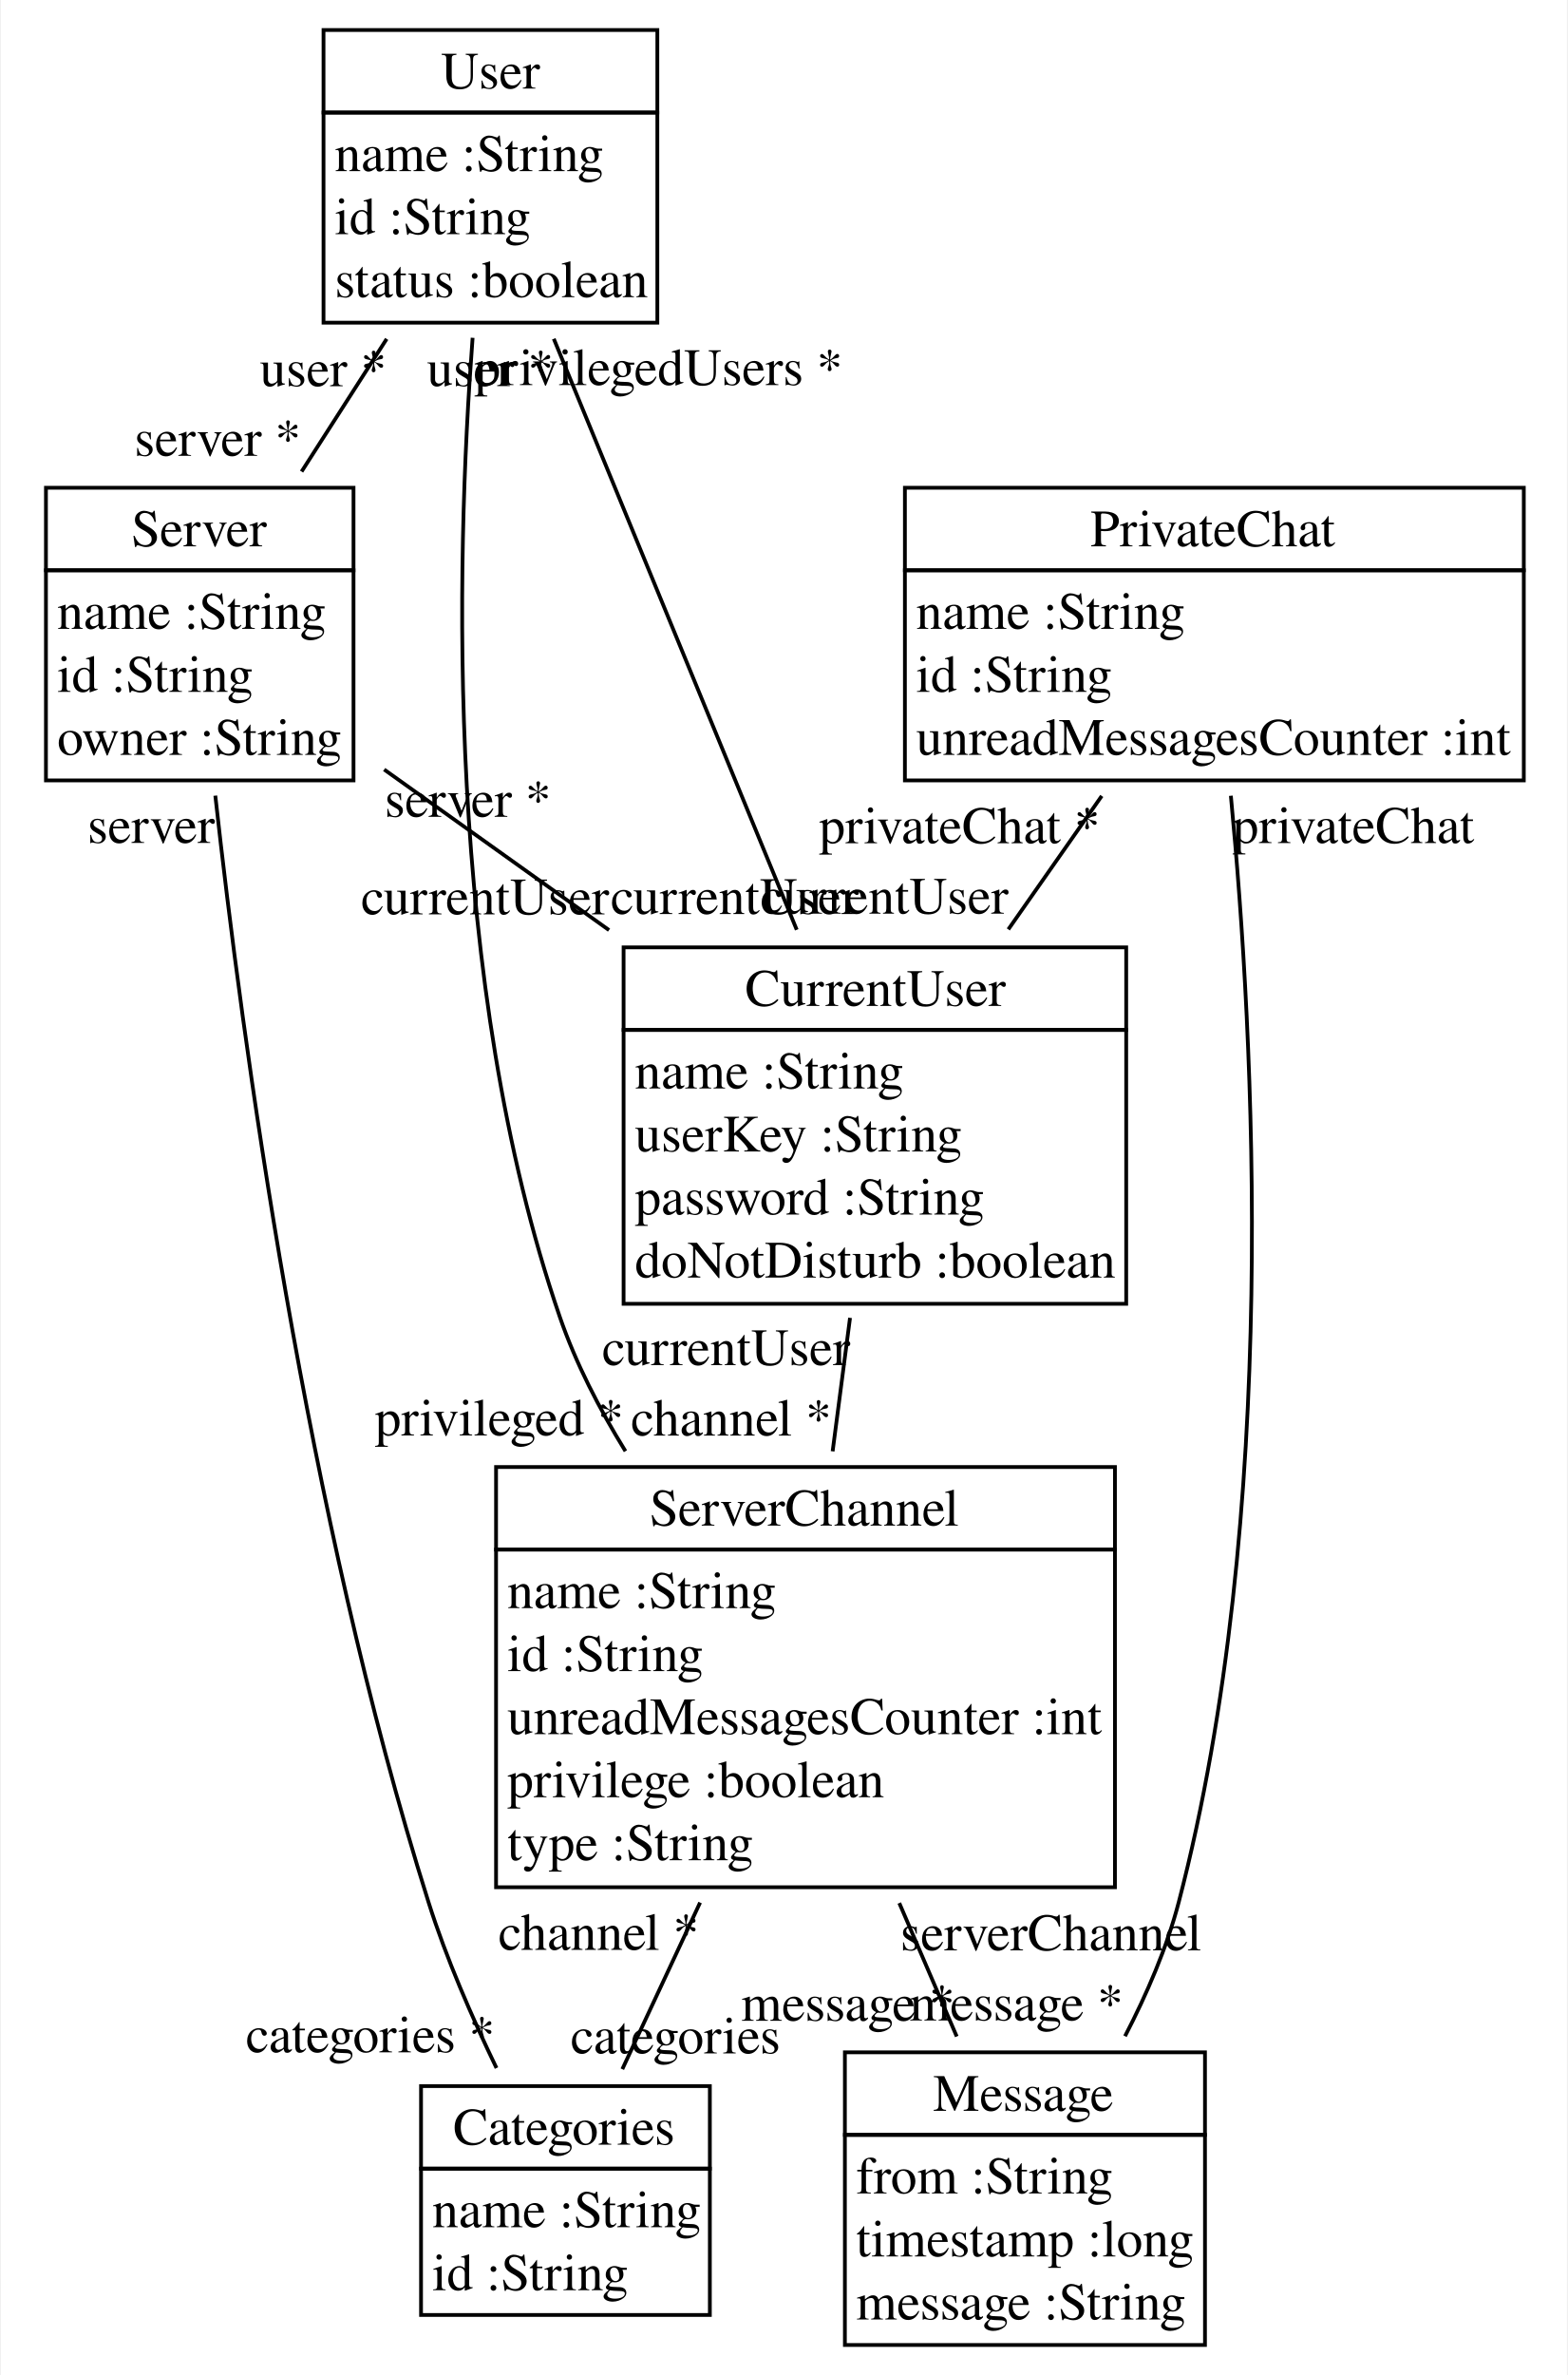
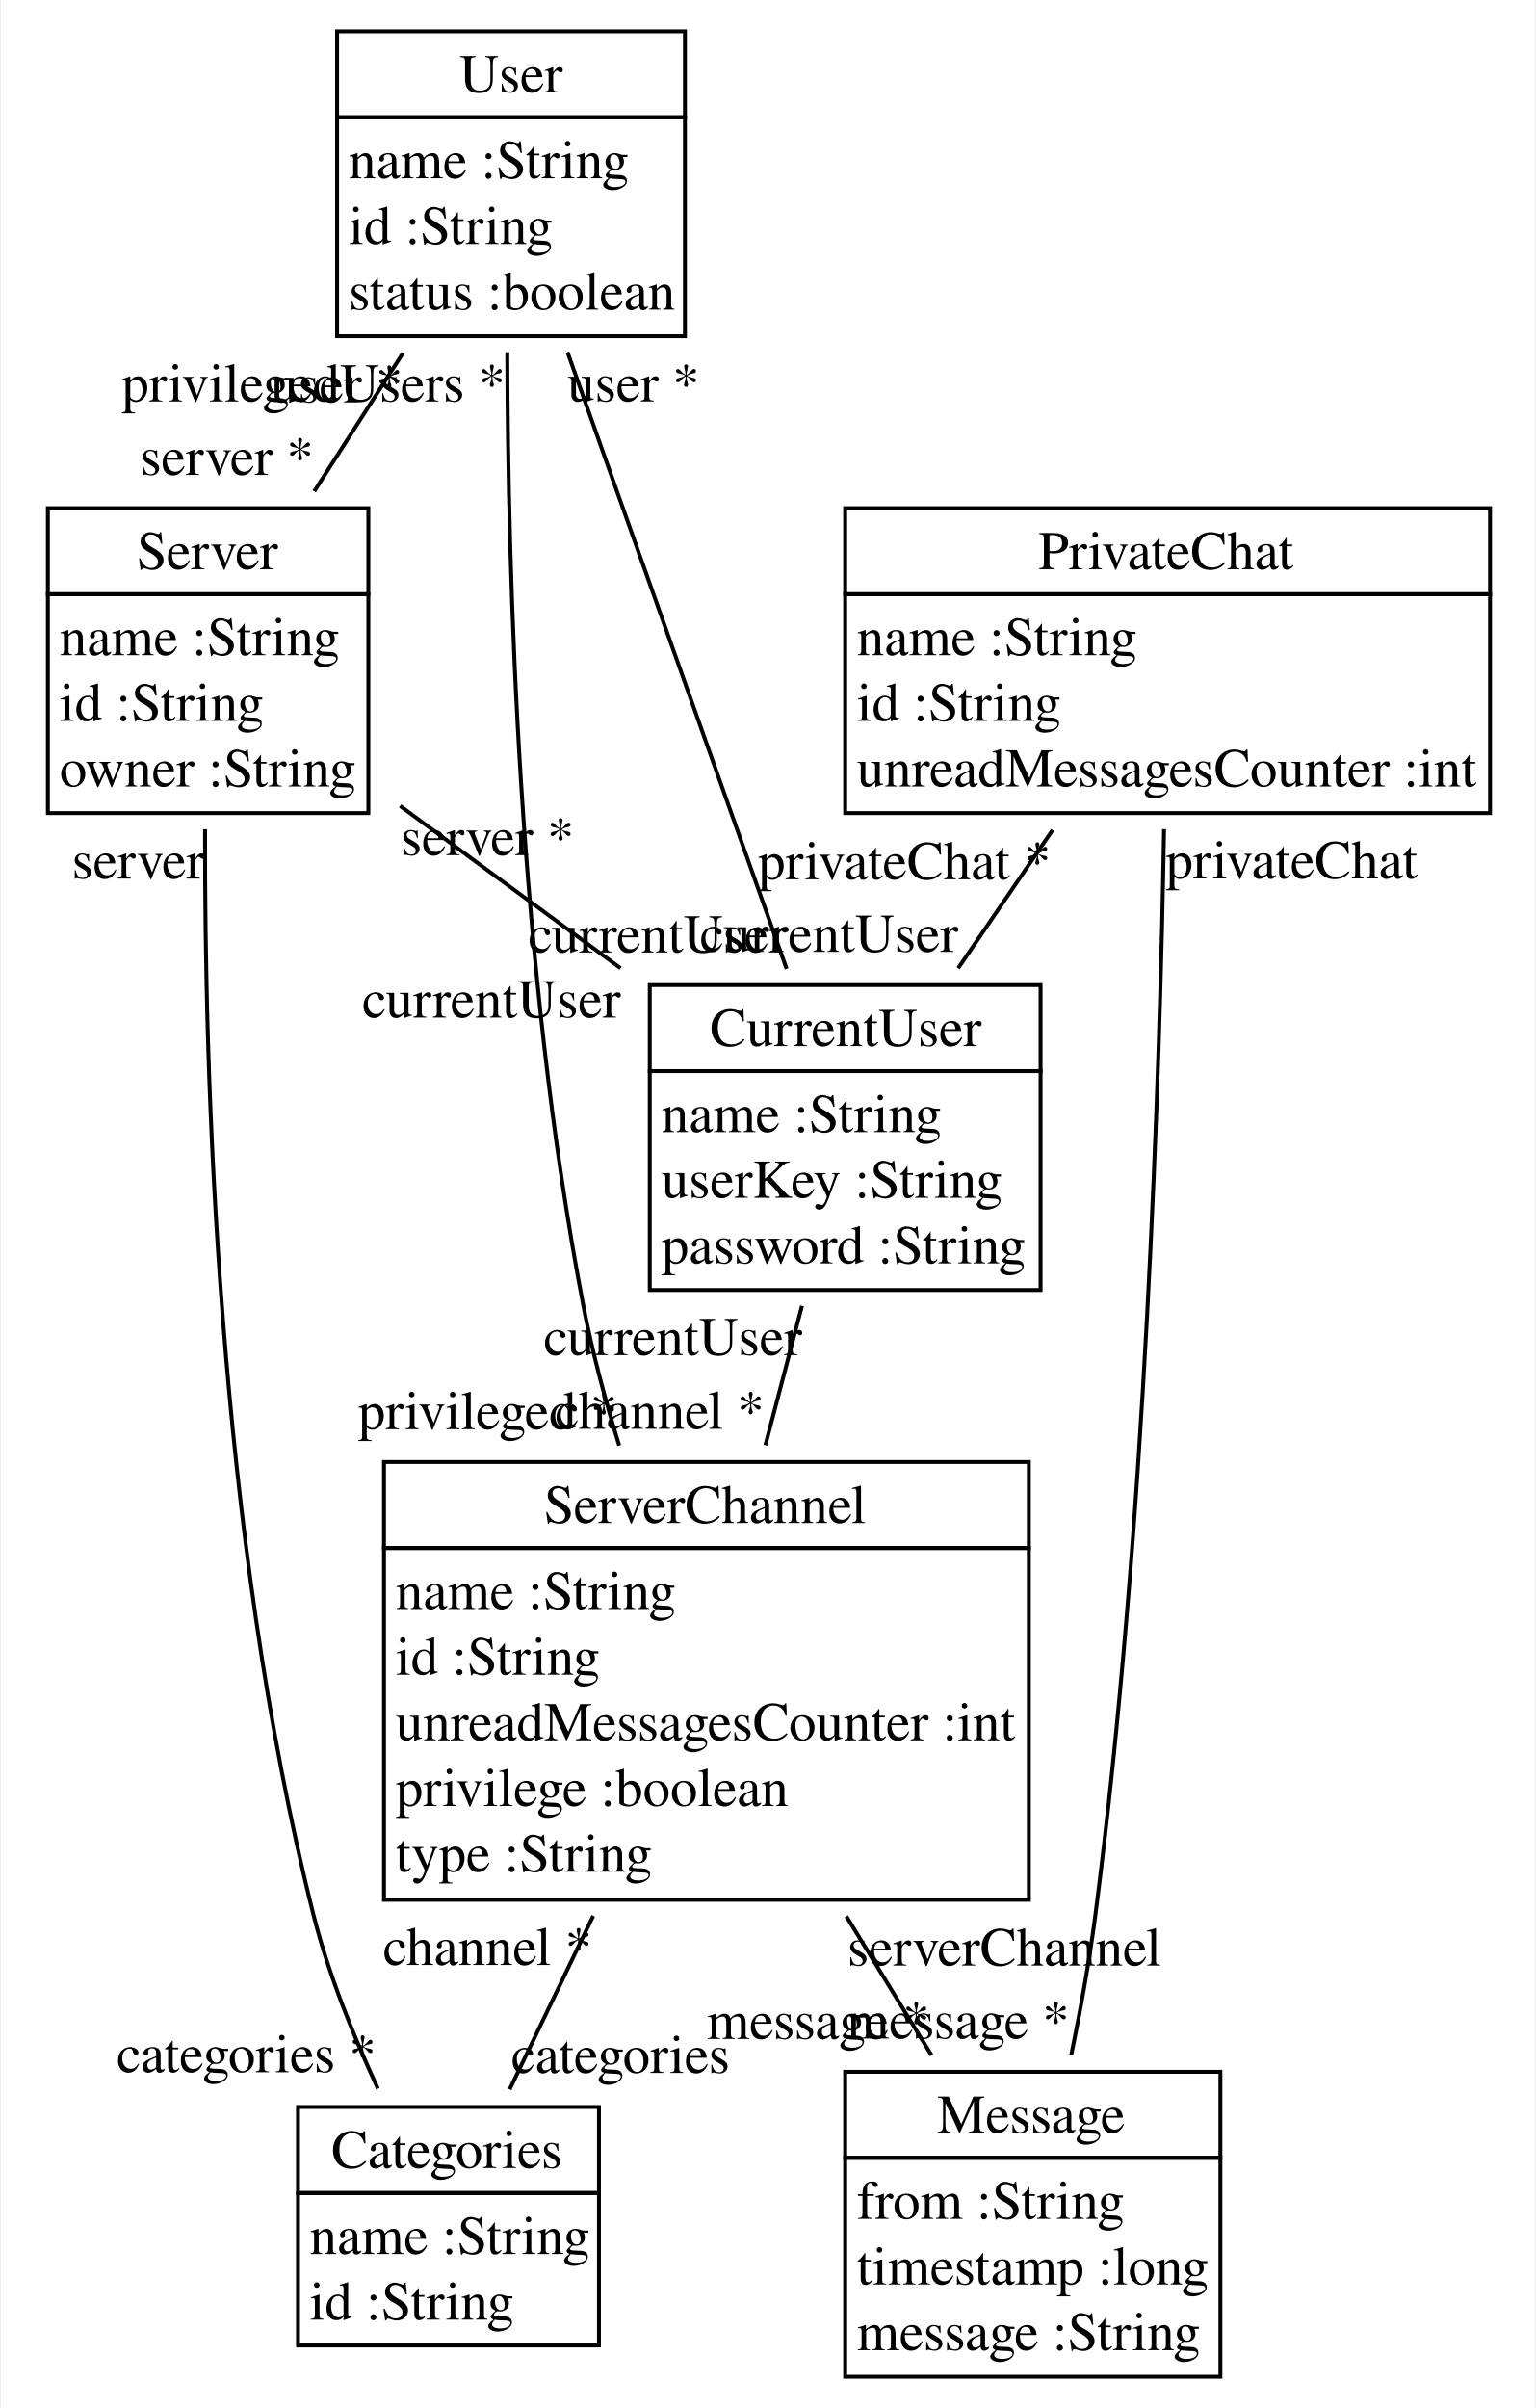
- <svg xmlns="http://www.w3.org/2000/svg" width="418px" height="633px" viewBox="0.00 0.00 417.50 633.00">
-   <g id="graph0" class="graph" transform="scale(1.0 1.0) rotate(0) translate(4 629)">
-     <polygon fill="white" stroke="transparent" points="-4,4 -4,-629 413.5,-629 413.5,4 -4,4" />
+ <svg xmlns="http://www.w3.org/2000/svg" width="393px" height="616px" viewBox="0.00 0.00 392.50 616.00">
+   <g id="graph0" class="graph" transform="scale(1.0 1.0) rotate(0) translate(4 612)">
+     <polygon fill="white" stroke="transparent" points="-4,4 -4,-612 388.5,-612 388.5,4 -4,4" />
    <g id="node1" class="node">
-       <polygon fill="none" stroke="black" points="108,-51 108,-73 185,-73 185,-51 108,-51" />
-       <text text-anchor="start" x="116.57" y="-57.4" font-family="Times,serif" font-size="14.00">Categories</text>
-       <polygon fill="none" stroke="black" points="108,-12 108,-51 185,-51 185,-12 108,-12" />
-       <text text-anchor="start" x="111" y="-35.4" font-family="Times,serif" font-size="14.00">name :String</text>
-       <text text-anchor="start" x="111" y="-18.6" font-family="Times,serif" font-size="14.00">id :String</text>
+       <polygon fill="none" stroke="black" points="72,-51 72,-73 149,-73 149,-51 72,-51" />
+       <text text-anchor="start" x="80.57" y="-57.4" font-family="Times,serif" font-size="14.00">Categories</text>
+       <polygon fill="none" stroke="black" points="72,-12 72,-51 149,-51 149,-12 72,-12" />
+       <text text-anchor="start" x="75" y="-35.4" font-family="Times,serif" font-size="14.00">name :String</text>
+       <text text-anchor="start" x="75" y="-18.6" font-family="Times,serif" font-size="14.00">id :String</text>
    </g>
    <g id="node5" class="node">
-       <polygon fill="none" stroke="black" points="8,-477 8,-499 90,-499 90,-477 8,-477" />
-       <text text-anchor="start" x="30.73" y="-483.4" font-family="Times,serif" font-size="14.00">Server</text>
-       <polygon fill="none" stroke="black" points="8,-421 8,-477 90,-477 90,-421 8,-421" />
-       <text text-anchor="start" x="11" y="-461.4" font-family="Times,serif" font-size="14.00">name :String</text>
-       <text text-anchor="start" x="11" y="-444.6" font-family="Times,serif" font-size="14.00">id :String</text>
-       <text text-anchor="start" x="11" y="-427.8" font-family="Times,serif" font-size="14.00">owner :String</text>
+       <polygon fill="none" stroke="black" points="8,-460 8,-482 90,-482 90,-460 8,-460" />
+       <text text-anchor="start" x="30.73" y="-466.4" font-family="Times,serif" font-size="14.00">Server</text>
+       <polygon fill="none" stroke="black" points="8,-404 8,-460 90,-460 90,-404 8,-404" />
+       <text text-anchor="start" x="11" y="-444.4" font-family="Times,serif" font-size="14.00">name :String</text>
+       <text text-anchor="start" x="11" y="-427.6" font-family="Times,serif" font-size="14.00">id :String</text>
+       <text text-anchor="start" x="11" y="-410.8" font-family="Times,serif" font-size="14.00">owner :String</text>
    </g>
    <g id="edge1" class="edge">
-       <path fill="none" stroke="black" d="M128.12,-77.81C121.62,-91.26 114.71,-107.07 110,-122 77.38,-225.34 60.29,-352.34 53.15,-416.94" />
-       <text text-anchor="middle" x="36.05" y="-404.34" font-family="Times,serif" font-size="14.00">server</text>
-       <text text-anchor="middle" x="94.5" y="-82.01" font-family="Times,serif" font-size="14.00">categories *</text>
+       <path fill="none" stroke="black" d="M92.44,-77.7C86.2,-91.14 79.8,-106.96 76,-122 51.4,-219.29 48.05,-337.97 48.22,-399.86" />
+       <text text-anchor="middle" x="31.12" y="-387.26" font-family="Times,serif" font-size="14.00">server</text>
+       <text text-anchor="middle" x="58.81" y="-81.9" font-family="Times,serif" font-size="14.00">categories *</text>
    </g>
    <g id="node6" class="node">
-       <polygon fill="none" stroke="black" points="128,-216 128,-238 293,-238 293,-216 128,-216" />
-       <text text-anchor="start" x="168.91" y="-222.4" font-family="Times,serif" font-size="14.00">ServerChannel</text>
-       <polygon fill="none" stroke="black" points="128,-126 128,-216 293,-216 293,-126 128,-126" />
-       <text text-anchor="start" x="131" y="-200.4" font-family="Times,serif" font-size="14.00">name :String</text>
-       <text text-anchor="start" x="131" y="-183.6" font-family="Times,serif" font-size="14.00">id :String</text>
-       <text text-anchor="start" x="131" y="-166.8" font-family="Times,serif" font-size="14.00">unreadMessagesCounter :int</text>
-       <text text-anchor="start" x="131" y="-150" font-family="Times,serif" font-size="14.00">privilege :boolean</text>
-       <text text-anchor="start" x="131" y="-133.2" font-family="Times,serif" font-size="14.00">type :String</text>
+       <polygon fill="none" stroke="black" points="94,-216 94,-238 259,-238 259,-216 94,-216" />
+       <text text-anchor="start" x="134.91" y="-222.4" font-family="Times,serif" font-size="14.00">ServerChannel</text>
+       <polygon fill="none" stroke="black" points="94,-126 94,-216 259,-216 259,-126 94,-126" />
+       <text text-anchor="start" x="97" y="-200.4" font-family="Times,serif" font-size="14.00">name :String</text>
+       <text text-anchor="start" x="97" y="-183.6" font-family="Times,serif" font-size="14.00">id :String</text>
+       <text text-anchor="start" x="97" y="-166.8" font-family="Times,serif" font-size="14.00">unreadMessagesCounter :int</text>
+       <text text-anchor="start" x="97" y="-150" font-family="Times,serif" font-size="14.00">privilege :boolean</text>
+       <text text-anchor="start" x="97" y="-133.2" font-family="Times,serif" font-size="14.00">type :String</text>
    </g>
    <g id="edge2" class="edge">
-       <path fill="none" stroke="black" d="M161.66,-77.51C167.91,-90.9 175.3,-106.73 182.4,-121.92" />
-       <text text-anchor="middle" x="155.38" y="-109.32" font-family="Times,serif" font-size="14.00">channel *</text>
-       <text text-anchor="middle" x="175.84" y="-81.71" font-family="Times,serif" font-size="14.00">categories</text>
+       <path fill="none" stroke="black" d="M126.15,-77.51C132.59,-90.9 140.22,-106.73 147.54,-121.92" />
+       <text text-anchor="middle" x="120.52" y="-109.32" font-family="Times,serif" font-size="14.00">channel *</text>
+       <text text-anchor="middle" x="154.52" y="-81.71" font-family="Times,serif" font-size="14.00">categories</text>
    </g>
    <g id="node2" class="node">
-       <polygon fill="none" stroke="black" points="162,-354.5 162,-376.5 296,-376.5 296,-354.5 162,-354.5" />
-       <text text-anchor="start" x="194.41" y="-360.9" font-family="Times,serif" font-size="14.00">CurrentUser</text>
-       <polygon fill="none" stroke="black" points="162,-281.5 162,-354.5 296,-354.5 296,-281.5 162,-281.5" />
-       <text text-anchor="start" x="165" y="-338.9" font-family="Times,serif" font-size="14.00">name :String</text>
-       <text text-anchor="start" x="165" y="-322.1" font-family="Times,serif" font-size="14.00">userKey :String</text>
-       <text text-anchor="start" x="165" y="-305.3" font-family="Times,serif" font-size="14.00">password :String</text>
-       <text text-anchor="start" x="165" y="-288.5" font-family="Times,serif" font-size="14.00">doNotDisturb :boolean</text>
+       <polygon fill="none" stroke="black" points="162,-338 162,-360 262,-360 262,-338 162,-338" />
+       <text text-anchor="start" x="177.41" y="-344.4" font-family="Times,serif" font-size="14.00">CurrentUser</text>
+       <polygon fill="none" stroke="black" points="162,-282 162,-338 262,-338 262,-282 162,-282" />
+       <text text-anchor="start" x="165" y="-322.4" font-family="Times,serif" font-size="14.00">name :String</text>
+       <text text-anchor="start" x="165" y="-305.6" font-family="Times,serif" font-size="14.00">userKey :String</text>
+       <text text-anchor="start" x="165" y="-288.8" font-family="Times,serif" font-size="14.00">password :String</text>
    </g>
    <g id="node4" class="node">
-       <polygon fill="none" stroke="black" points="237,-477 237,-499 402,-499 402,-477 237,-477" />
-       <text text-anchor="start" x="286.45" y="-483.4" font-family="Times,serif" font-size="14.00">PrivateChat</text>
-       <polygon fill="none" stroke="black" points="237,-421 237,-477 402,-477 402,-421 237,-421" />
-       <text text-anchor="start" x="240" y="-461.4" font-family="Times,serif" font-size="14.00">name :String</text>
-       <text text-anchor="start" x="240" y="-444.6" font-family="Times,serif" font-size="14.00">id :String</text>
-       <text text-anchor="start" x="240" y="-427.8" font-family="Times,serif" font-size="14.00">unreadMessagesCounter :int</text>
+       <polygon fill="none" stroke="black" points="212,-460 212,-482 377,-482 377,-460 212,-460" />
+       <text text-anchor="start" x="261.45" y="-466.4" font-family="Times,serif" font-size="14.00">PrivateChat</text>
+       <polygon fill="none" stroke="black" points="212,-404 212,-460 377,-460 377,-404 212,-404" />
+       <text text-anchor="start" x="215" y="-444.4" font-family="Times,serif" font-size="14.00">name :String</text>
+       <text text-anchor="start" x="215" y="-427.6" font-family="Times,serif" font-size="14.00">id :String</text>
+       <text text-anchor="start" x="215" y="-410.8" font-family="Times,serif" font-size="14.00">unreadMessagesCounter :int</text>
    </g>
    <g id="edge4" class="edge">
-       <path fill="none" stroke="black" d="M264.57,-381.29C272.82,-393.07 281.52,-405.49 289.48,-416.86" />
-       <text text-anchor="middle" x="251.58" y="-404.26" font-family="Times,serif" font-size="14.00">privateChat *</text>
-       <text text-anchor="middle" x="231.54" y="-385.49" font-family="Times,serif" font-size="14.00">currentUser</text>
+       <path fill="none" stroke="black" d="M240.91,-364.31C248.75,-375.78 257.24,-388.2 265.07,-399.67" />
+       <text text-anchor="middle" x="227.17" y="-387.07" font-family="Times,serif" font-size="14.00">privateChat *</text>
+       <text text-anchor="middle" x="207.88" y="-368.51" font-family="Times,serif" font-size="14.00">currentUser</text>
    </g>
    <g id="edge5" class="edge">
-       <path fill="none" stroke="black" d="M158.12,-381.1C138.05,-395.43 116.65,-410.71 98.17,-423.9" />
-       <text text-anchor="middle" x="120.51" y="-411.3" font-family="Times,serif" font-size="14.00">server *</text>
-       <text text-anchor="middle" x="125.08" y="-385.3" font-family="Times,serif" font-size="14.00">currentUser</text>
+       <path fill="none" stroke="black" d="M154.53,-364.31C136.11,-377.87 115.89,-392.76 98.12,-405.84" />
+       <text text-anchor="middle" x="120.46" y="-393.24" font-family="Times,serif" font-size="14.00">server *</text>
+       <text text-anchor="middle" x="121.5" y="-351.71" font-family="Times,serif" font-size="14.00">currentUser</text>
    </g>
    <g id="node7" class="node">
-       <polygon fill="none" stroke="black" points="82,-599 82,-621 171,-621 171,-599 82,-599" />
-       <text text-anchor="start" x="113.29" y="-605.4" font-family="Times,serif" font-size="14.00">User</text>
-       <polygon fill="none" stroke="black" points="82,-543 82,-599 171,-599 171,-543 82,-543" />
-       <text text-anchor="start" x="85" y="-583.4" font-family="Times,serif" font-size="14.00">name :String</text>
-       <text text-anchor="start" x="85" y="-566.6" font-family="Times,serif" font-size="14.00">id :String</text>
-       <text text-anchor="start" x="85" y="-549.8" font-family="Times,serif" font-size="14.00">status :boolean</text>
+       <polygon fill="none" stroke="black" points="82,-582 82,-604 171,-604 171,-582 82,-582" />
+       <text text-anchor="start" x="113.29" y="-588.4" font-family="Times,serif" font-size="14.00">User</text>
+       <polygon fill="none" stroke="black" points="82,-526 82,-582 171,-582 171,-526 82,-526" />
+       <text text-anchor="start" x="85" y="-566.4" font-family="Times,serif" font-size="14.00">name :String</text>
+       <text text-anchor="start" x="85" y="-549.6" font-family="Times,serif" font-size="14.00">id :String</text>
+       <text text-anchor="start" x="85" y="-532.8" font-family="Times,serif" font-size="14.00">status :boolean</text>
    </g>
    <g id="edge6" class="edge">
-       <path fill="none" stroke="black" d="M208.16,-381.19C189.11,-427.51 161.27,-495.22 143.39,-538.7" />
-       <text text-anchor="middle" x="126.48" y="-526.1" font-family="Times,serif" font-size="14.00">user *</text>
-       <text text-anchor="middle" x="191.64" y="-385.39" font-family="Times,serif" font-size="14.00">currentUser</text>
+       <path fill="none" stroke="black" d="M197.02,-364.15C181.28,-408.44 156.68,-477.67 140.95,-521.92" />
+       <text text-anchor="middle" x="157.86" y="-509.32" font-family="Times,serif" font-size="14.00">user *</text>
+       <text text-anchor="middle" x="163.99" y="-368.35" font-family="Times,serif" font-size="14.00">currentUser</text>
    </g>
    <g id="node3" class="node">
-       <polygon fill="none" stroke="black" points="221,-60 221,-82 317,-82 317,-60 221,-60" />
-       <text text-anchor="start" x="244.51" y="-66.4" font-family="Times,serif" font-size="14.00">Message</text>
-       <polygon fill="none" stroke="black" points="221,-4 221,-60 317,-60 317,-4 221,-4" />
-       <text text-anchor="start" x="224" y="-44.4" font-family="Times,serif" font-size="14.00">from :String</text>
-       <text text-anchor="start" x="224" y="-27.6" font-family="Times,serif" font-size="14.00">timestamp :long</text>
-       <text text-anchor="start" x="224" y="-10.8" font-family="Times,serif" font-size="14.00">message :String</text>
+       <polygon fill="none" stroke="black" points="212,-60 212,-82 308,-82 308,-60 212,-60" />
+       <text text-anchor="start" x="235.51" y="-66.4" font-family="Times,serif" font-size="14.00">Message</text>
+       <polygon fill="none" stroke="black" points="212,-4 212,-60 308,-60 308,-4 212,-4" />
+       <text text-anchor="start" x="215" y="-44.4" font-family="Times,serif" font-size="14.00">from :String</text>
+       <text text-anchor="start" x="215" y="-27.6" font-family="Times,serif" font-size="14.00">timestamp :long</text>
+       <text text-anchor="start" x="215" y="-10.8" font-family="Times,serif" font-size="14.00">message :String</text>
    </g>
    <g id="edge7" class="edge">
-       <path fill="none" stroke="black" d="M295.68,-86.3C301.49,-97.5 306.83,-109.86 310,-122 336.94,-225.21 330.08,-352.26 323.9,-416.91" />
-       <text text-anchor="middle" x="356.55" y="-404.31" font-family="Times,serif" font-size="14.00">privateChat</text>
-       <text text-anchor="middle" x="266.72" y="-90.5" font-family="Times,serif" font-size="14.00">message *</text>
+       <path fill="none" stroke="black" d="M269.85,-86.32C272.21,-97.83 274.49,-110.35 276,-122 288.87,-221.05 292.54,-338.52 293.59,-399.89" />
+       <text text-anchor="middle" x="326.24" y="-387.29" font-family="Times,serif" font-size="14.00">privateChat</text>
+       <text text-anchor="middle" x="240.89" y="-90.52" font-family="Times,serif" font-size="14.00">message *</text>
    </g>
    <g id="edge8" class="edge">
-       <path fill="none" stroke="black" d="M250.82,-86.22C245.97,-97.47 240.65,-109.82 235.5,-121.79" />
-       <text text-anchor="middle" x="275.92" y="-109.19" font-family="Times,serif" font-size="14.00">serverChannel</text>
-       <text text-anchor="middle" x="221.85" y="-90.42" font-family="Times,serif" font-size="14.00">message *</text>
+       <path fill="none" stroke="black" d="M234.11,-86.22C227.22,-97.47 219.64,-109.82 212.3,-121.79" />
+       <text text-anchor="middle" x="252.73" y="-109.19" font-family="Times,serif" font-size="14.00">serverChannel</text>
+       <text text-anchor="middle" x="205.15" y="-90.42" font-family="Times,serif" font-size="14.00">message *</text>
    </g>
    <g id="edge10" class="edge">
-       <path fill="none" stroke="black" d="M76.15,-503.31C83.51,-514.78 91.48,-527.2 98.84,-538.67" />
-       <text text-anchor="middle" x="81.93" y="-526.07" font-family="Times,serif" font-size="14.00">user *</text>
-       <text text-anchor="middle" x="53.8" y="-507.51" font-family="Times,serif" font-size="14.00">server *</text>
+       <path fill="none" stroke="black" d="M76.15,-486.31C83.51,-497.78 91.48,-510.2 98.84,-521.67" />
+       <text text-anchor="middle" x="81.93" y="-509.07" font-family="Times,serif" font-size="14.00">user *</text>
+       <text text-anchor="middle" x="53.8" y="-490.51" font-family="Times,serif" font-size="14.00">server *</text>
    </g>
    <g id="edge3" class="edge">
-       <path fill="none" stroke="black" d="M217.73,-242.18C219.27,-253.98 220.87,-266.28 222.37,-277.76" />
-       <text text-anchor="middle" x="189.34" y="-265.16" font-family="Times,serif" font-size="14.00">currentUser</text>
-       <text text-anchor="middle" x="190.71" y="-246.38" font-family="Times,serif" font-size="14.00">channel *</text>
+       <path fill="none" stroke="black" d="M191.58,-242.29C194.74,-254.3 197.99,-266.69 200.95,-277.95" />
+       <text text-anchor="middle" x="167.92" y="-265.35" font-family="Times,serif" font-size="14.00">currentUser</text>
+       <text text-anchor="middle" x="164.56" y="-246.49" font-family="Times,serif" font-size="14.00">channel *</text>
    </g>
    <g id="edge9" class="edge">
-       <path fill="none" stroke="black" d="M162.5,-242.22C155.5,-253.55 149.23,-265.72 145,-278 114.39,-366.97 117.23,-479.18 121.75,-538.97" />
-       <text text-anchor="middle" x="171.32" y="-526.37" font-family="Times,serif" font-size="14.00">privilegedUsers *</text>
-       <text text-anchor="middle" x="128.87" y="-246.42" font-family="Times,serif" font-size="14.00">privileged *</text>
+       <path fill="none" stroke="black" d="M154.18,-242.2C150.57,-253.93 147.27,-266.25 145,-278 128.48,-363.5 125.67,-465.75 125.54,-521.9" />
+       <text text-anchor="middle" x="75.97" y="-509.3" font-family="Times,serif" font-size="14.00">privilegedUsers *</text>
+       <text text-anchor="middle" x="120.55" y="-246.4" font-family="Times,serif" font-size="14.00">privileged *</text>
    </g>
  </g>
</svg>
